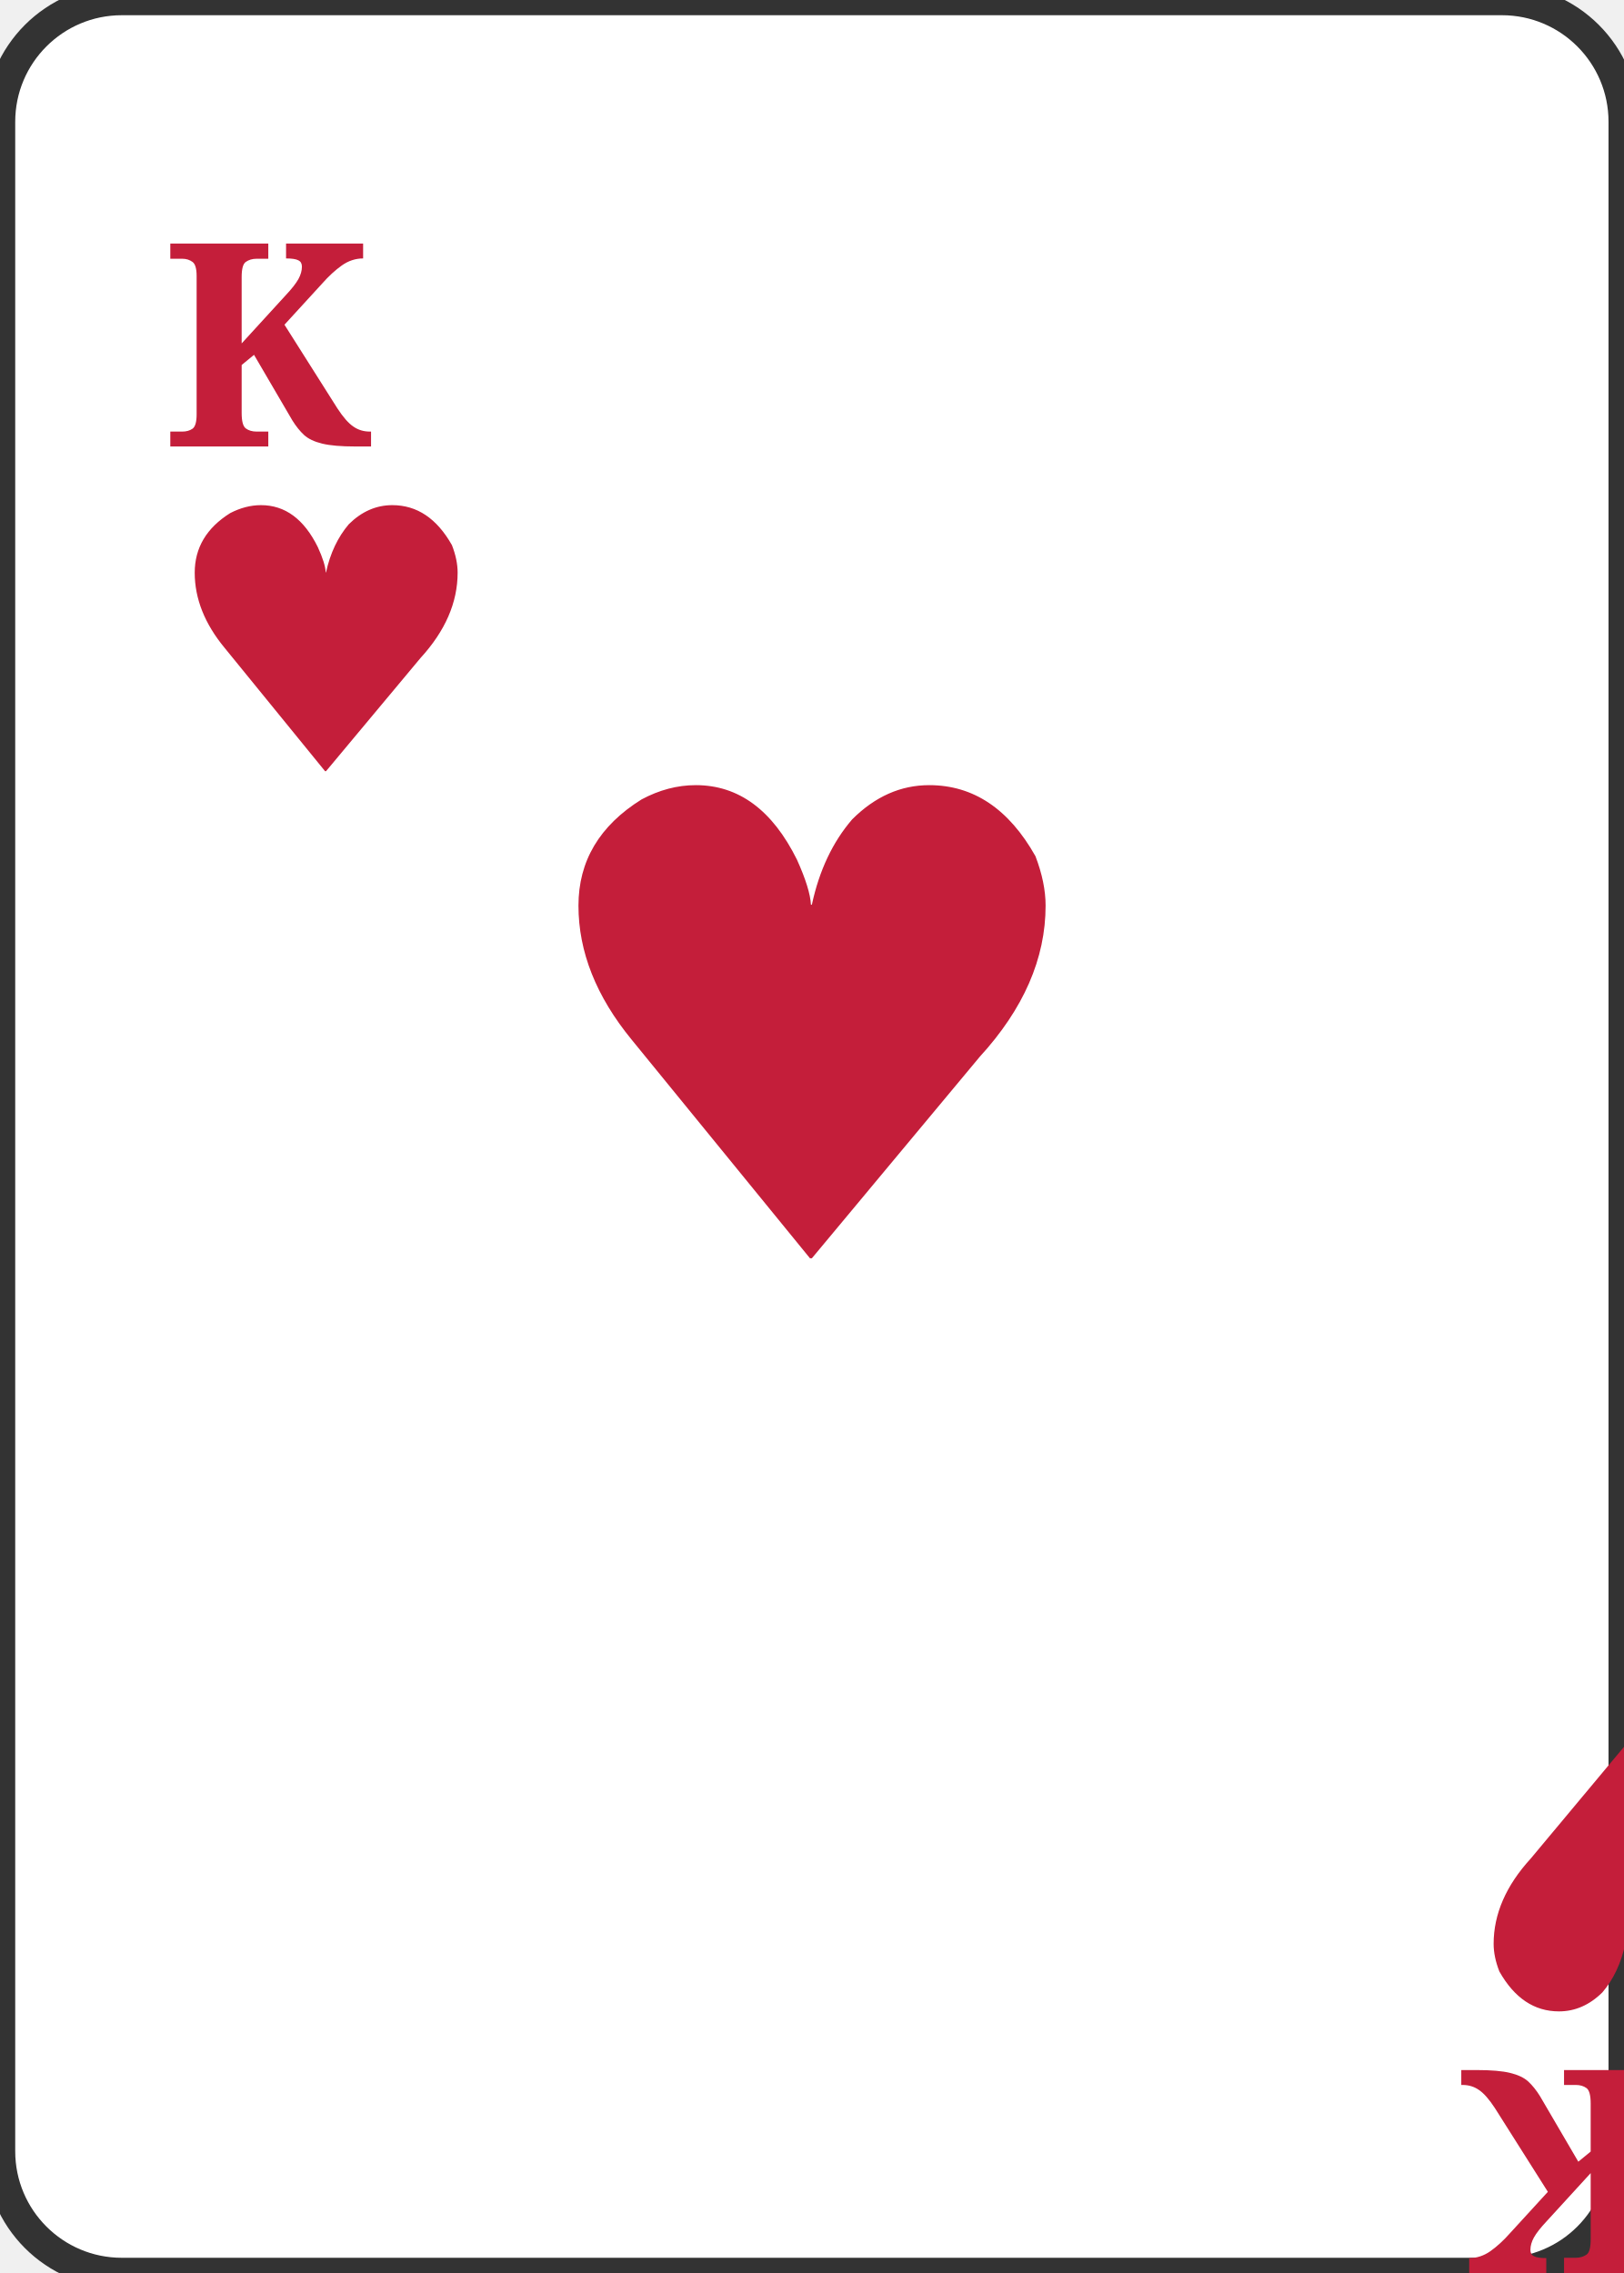
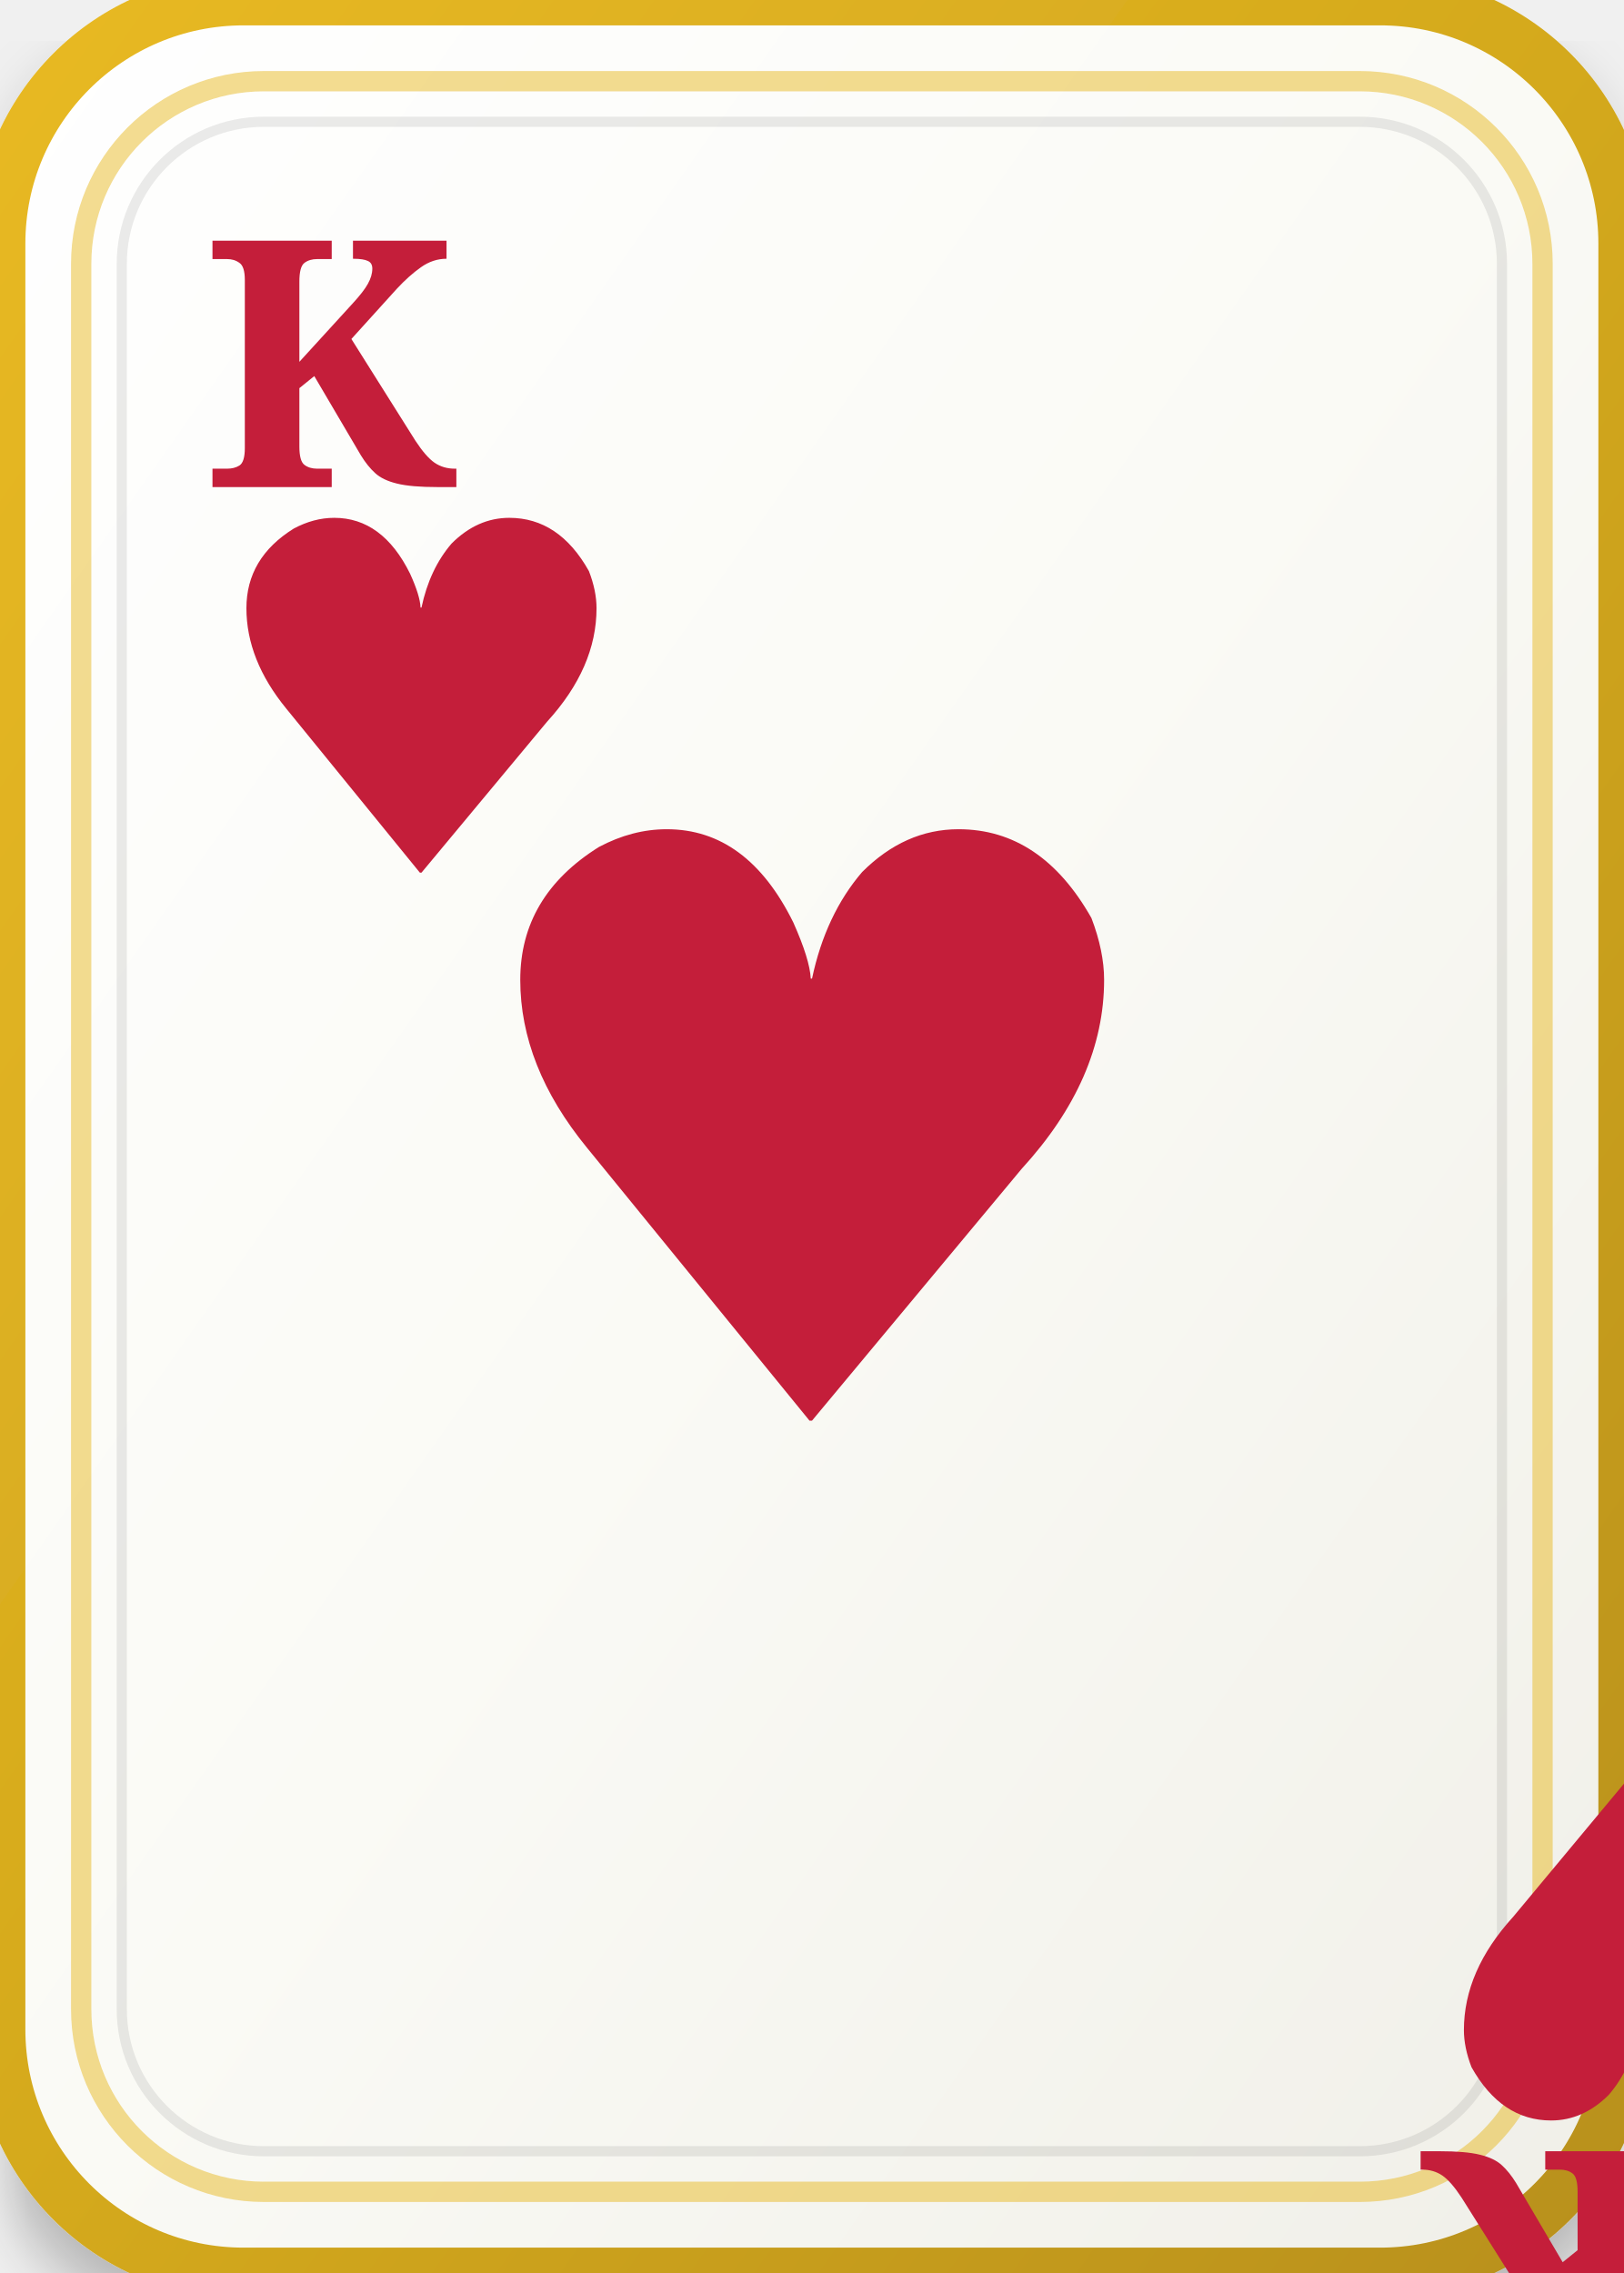
<svg xmlns="http://www.w3.org/2000/svg" viewBox="0 0 80 112" width="80" height="112">
-   <rect width="80" height="112" rx="6" ry="6" fill="#fff" stroke="#333" stroke-width="1.5" />
-   <text x="8" y="22" font-family="Georgia, serif" font-size="14" font-weight="bold" fill="#c41e3a">K</text>
-   <text x="8" y="38" font-family="Georgia, serif" font-size="18" fill="#c41e3a">♥</text>
-   <text x="40" y="62" font-family="Georgia, serif" font-size="32" fill="#c41e3a" text-anchor="middle">♥</text>
-   <text x="72" y="102" font-family="Georgia, serif" font-size="14" font-weight="bold" fill="#c41e3a" text-anchor="end" transform="rotate(180 72 102)">K</text>
-   <text x="72" y="86" font-family="Georgia, serif" font-size="18" fill="#c41e3a" text-anchor="end" transform="rotate(180 72 86)">♥</text>
+   <defs>
+     <linearGradient id="face" x1="0%" y1="0%" x2="100%" y2="100%">
+       <stop offset="0%" style="stop-color:#fff" />
+       <stop offset="50%" style="stop-color:#fafaf5" />
+       <stop offset="100%" style="stop-color:#f0efe8" />
+     </linearGradient>
+     <linearGradient id="goldEdge" x1="0%" y1="0%" x2="100%" y2="100%">
+       <stop offset="0%" style="stop-color:#e8b923" />
+       <stop offset="50%" style="stop-color:#d4a91e" />
+       <stop offset="100%" style="stop-color:#b8901a" />
+     </linearGradient>
+     <filter id="shadow" x="-10%" y="-10%" width="120%" height="120%">
+       <feDropShadow dx="0" dy="2" stdDeviation="1.5" flood-color="#000" flood-opacity="0.25" />
+     </filter>
+   </defs>
+   <rect width="80" height="112" rx="12" ry="12" fill="url(#face)" stroke="url(#goldEdge)" stroke-width="2.5" filter="url(#shadow)" />
+   <rect x="4" y="4" width="72" height="104" rx="9" fill="none" stroke="#e8b923" stroke-width="1" opacity="0.5" />
+   <rect x="6" y="6" width="68" height="100" rx="7" fill="none" stroke="rgba(0,0,0,0.08)" stroke-width="0.5" />
+   <text x="10" y="24" font-family="Georgia, serif" font-size="17" font-weight="bold" fill="#c41e3a">K</text>
+   <text x="10" y="43" font-family="Georgia, serif" font-size="24" fill="#c41e3a">♥</text>
+   <text x="40" y="70" font-family="Georgia, serif" font-size="40" fill="#c41e3a" text-anchor="middle" font-weight="bold">♥</text>
+   <text x="70" y="106" font-family="Georgia, serif" font-size="17" font-weight="bold" fill="#c41e3a" text-anchor="end" transform="rotate(180 70 106)">K</text>
+   <text x="70" y="87" font-family="Georgia, serif" font-size="24" fill="#c41e3a" text-anchor="end" transform="rotate(180 70 87)">♥</text>
</svg>
